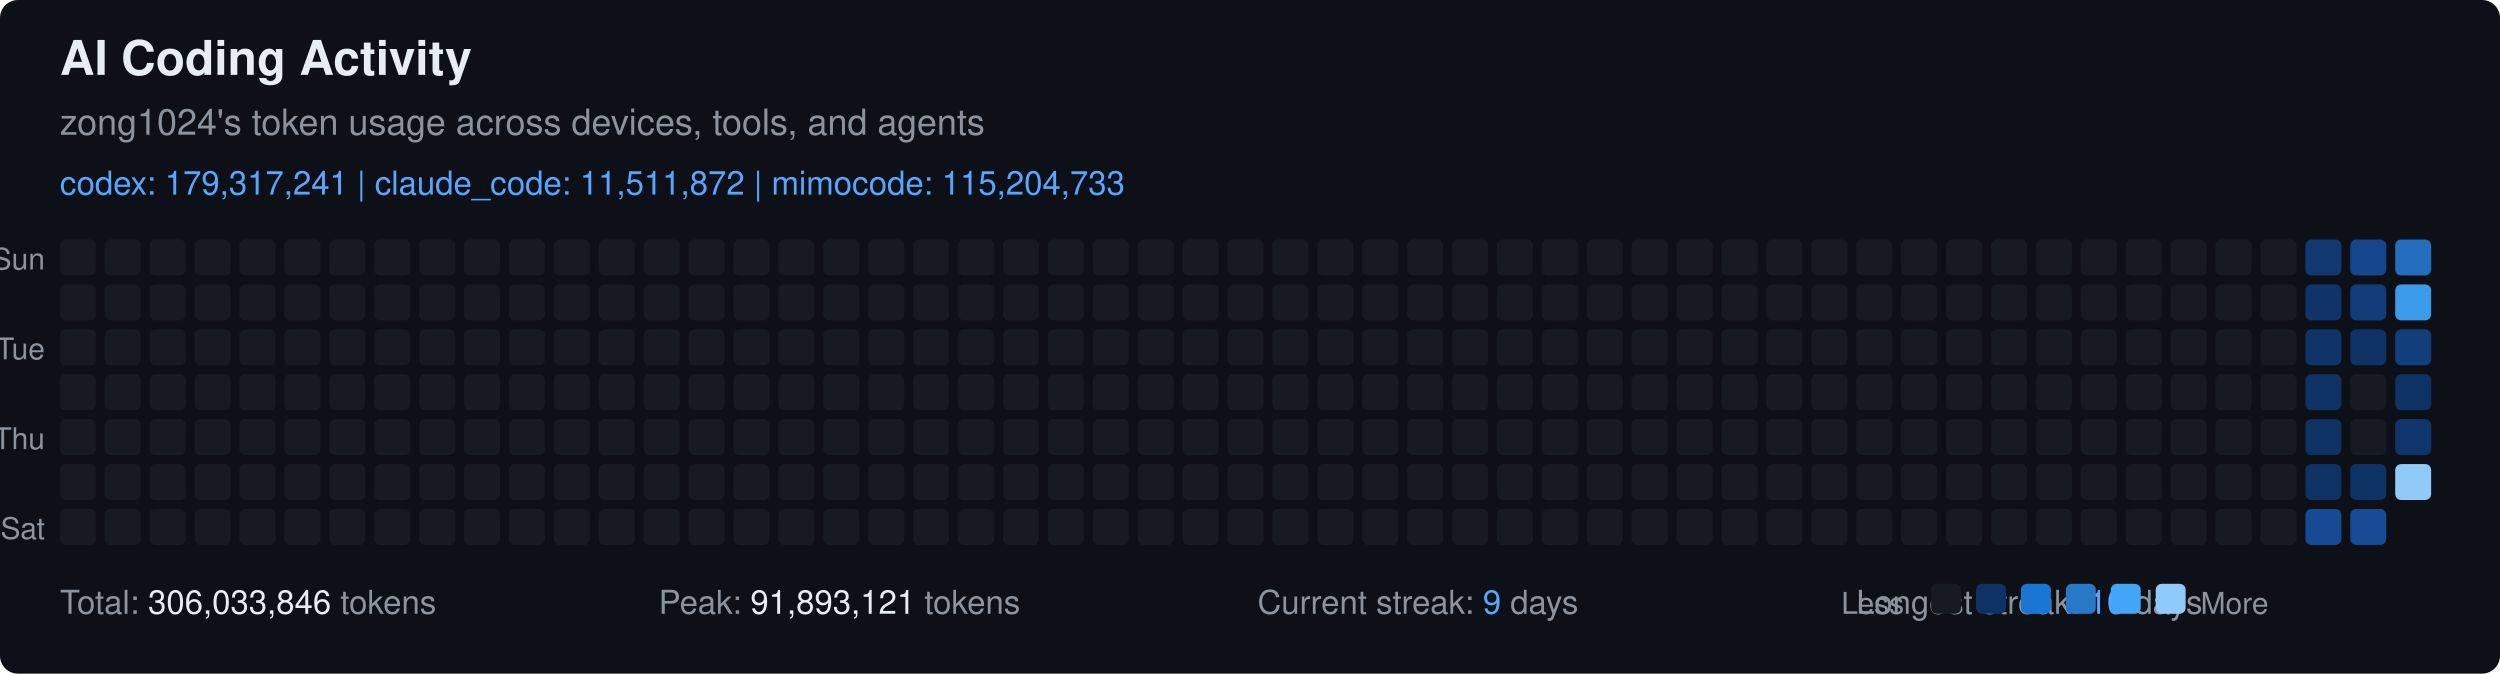
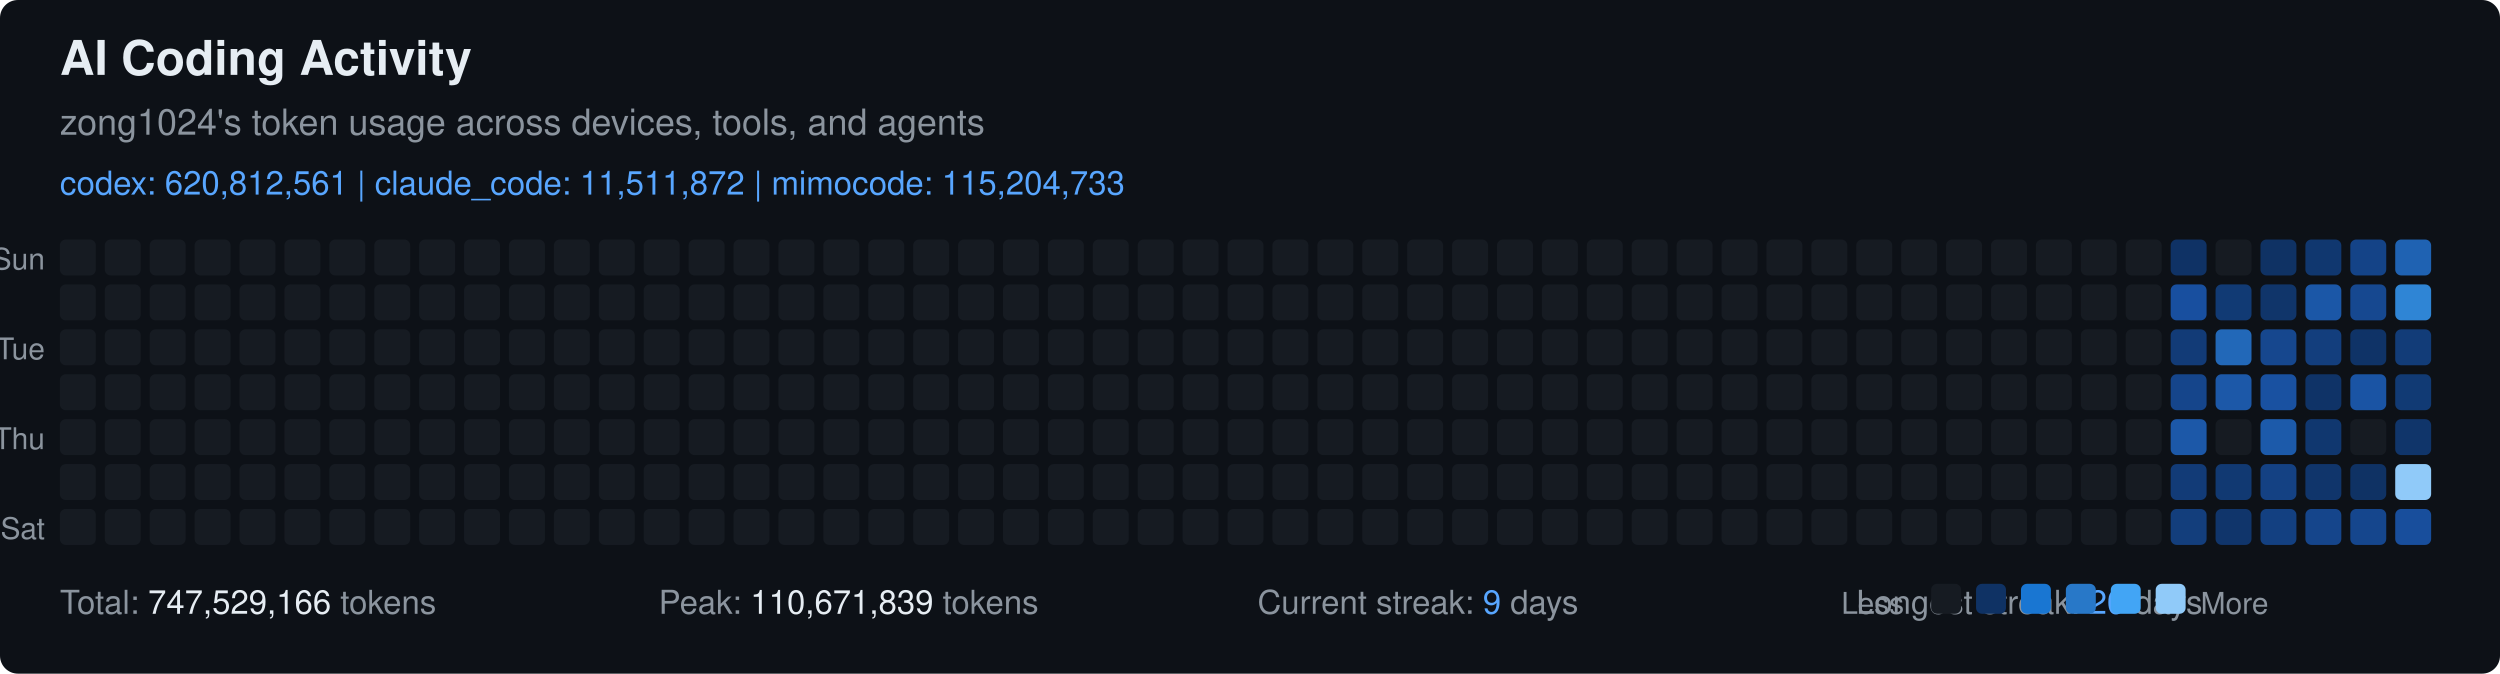
<svg xmlns="http://www.w3.org/2000/svg" width="835" height="225" viewBox="0 0 835 225" font-family="-apple-system, BlinkMacSystemFont, 'Segoe UI', Helvetica, Arial, sans-serif">
  <rect width="835" height="225" fill="#0d1117" rx="6" ry="6" />
  <text x="20" y="25" fill="#e6edf3" font-size="16" font-weight="600">
    AI Coding Activity
  </text>
  <text x="20" y="45" fill="#8b949e" font-size="12">
    zong1024's token usage across devices, tools, and agents
  </text>
  <text x="20" y="65" fill="#58a6ff" font-size="11">
-     codex: 179,317,241 | claude_code: 11,511,872 | mimocode: 115,204,733
+     codex: 620,812,561 | claude_code: 11,511,872 | mimocode: 115,204,733
  </text>
  <text x="15" y="90" fill="#8b949e" font-size="10" text-anchor="end">Sun</text>
  <text x="15" y="120" fill="#8b949e" font-size="10" text-anchor="end">Tue</text>
  <text x="15" y="150" fill="#8b949e" font-size="10" text-anchor="end">Thu</text>
  <text x="15" y="180" fill="#8b949e" font-size="10" text-anchor="end">Sat</text>
  <rect x="20" y="80" width="12" height="12" fill="#161b22" rx="2" ry="2" />
  <rect x="20" y="95" width="12" height="12" fill="#161b22" rx="2" ry="2" />
  <rect x="20" y="110" width="12" height="12" fill="#161b22" rx="2" ry="2" />
  <rect x="20" y="125" width="12" height="12" fill="#161b22" rx="2" ry="2" />
  <rect x="20" y="140" width="12" height="12" fill="#161b22" rx="2" ry="2" />
  <rect x="20" y="155" width="12" height="12" fill="#161b22" rx="2" ry="2" />
  <rect x="20" y="170" width="12" height="12" fill="#161b22" rx="2" ry="2" />
  <rect x="35" y="80" width="12" height="12" fill="#161b22" rx="2" ry="2" />
  <rect x="35" y="95" width="12" height="12" fill="#161b22" rx="2" ry="2" />
  <rect x="35" y="110" width="12" height="12" fill="#161b22" rx="2" ry="2" />
  <rect x="35" y="125" width="12" height="12" fill="#161b22" rx="2" ry="2" />
  <rect x="35" y="140" width="12" height="12" fill="#161b22" rx="2" ry="2" />
  <rect x="35" y="155" width="12" height="12" fill="#161b22" rx="2" ry="2" />
  <rect x="35" y="170" width="12" height="12" fill="#161b22" rx="2" ry="2" />
  <rect x="50" y="80" width="12" height="12" fill="#161b22" rx="2" ry="2" />
  <rect x="50" y="95" width="12" height="12" fill="#161b22" rx="2" ry="2" />
  <rect x="50" y="110" width="12" height="12" fill="#161b22" rx="2" ry="2" />
  <rect x="50" y="125" width="12" height="12" fill="#161b22" rx="2" ry="2" />
  <rect x="50" y="140" width="12" height="12" fill="#161b22" rx="2" ry="2" />
  <rect x="50" y="155" width="12" height="12" fill="#161b22" rx="2" ry="2" />
  <rect x="50" y="170" width="12" height="12" fill="#161b22" rx="2" ry="2" />
  <rect x="65" y="80" width="12" height="12" fill="#161b22" rx="2" ry="2" />
  <rect x="65" y="95" width="12" height="12" fill="#161b22" rx="2" ry="2" />
  <rect x="65" y="110" width="12" height="12" fill="#161b22" rx="2" ry="2" />
  <rect x="65" y="125" width="12" height="12" fill="#161b22" rx="2" ry="2" />
  <rect x="65" y="140" width="12" height="12" fill="#161b22" rx="2" ry="2" />
  <rect x="65" y="155" width="12" height="12" fill="#161b22" rx="2" ry="2" />
  <rect x="65" y="170" width="12" height="12" fill="#161b22" rx="2" ry="2" />
  <rect x="80" y="80" width="12" height="12" fill="#161b22" rx="2" ry="2" />
  <rect x="80" y="95" width="12" height="12" fill="#161b22" rx="2" ry="2" />
  <rect x="80" y="110" width="12" height="12" fill="#161b22" rx="2" ry="2" />
  <rect x="80" y="125" width="12" height="12" fill="#161b22" rx="2" ry="2" />
  <rect x="80" y="140" width="12" height="12" fill="#161b22" rx="2" ry="2" />
  <rect x="80" y="155" width="12" height="12" fill="#161b22" rx="2" ry="2" />
  <rect x="80" y="170" width="12" height="12" fill="#161b22" rx="2" ry="2" />
  <rect x="95" y="80" width="12" height="12" fill="#161b22" rx="2" ry="2" />
  <rect x="95" y="95" width="12" height="12" fill="#161b22" rx="2" ry="2" />
  <rect x="95" y="110" width="12" height="12" fill="#161b22" rx="2" ry="2" />
  <rect x="95" y="125" width="12" height="12" fill="#161b22" rx="2" ry="2" />
  <rect x="95" y="140" width="12" height="12" fill="#161b22" rx="2" ry="2" />
  <rect x="95" y="155" width="12" height="12" fill="#161b22" rx="2" ry="2" />
  <rect x="95" y="170" width="12" height="12" fill="#161b22" rx="2" ry="2" />
  <rect x="110" y="80" width="12" height="12" fill="#161b22" rx="2" ry="2" />
  <rect x="110" y="95" width="12" height="12" fill="#161b22" rx="2" ry="2" />
  <rect x="110" y="110" width="12" height="12" fill="#161b22" rx="2" ry="2" />
  <rect x="110" y="125" width="12" height="12" fill="#161b22" rx="2" ry="2" />
  <rect x="110" y="140" width="12" height="12" fill="#161b22" rx="2" ry="2" />
  <rect x="110" y="155" width="12" height="12" fill="#161b22" rx="2" ry="2" />
  <rect x="110" y="170" width="12" height="12" fill="#161b22" rx="2" ry="2" />
  <rect x="125" y="80" width="12" height="12" fill="#161b22" rx="2" ry="2" />
  <rect x="125" y="95" width="12" height="12" fill="#161b22" rx="2" ry="2" />
  <rect x="125" y="110" width="12" height="12" fill="#161b22" rx="2" ry="2" />
  <rect x="125" y="125" width="12" height="12" fill="#161b22" rx="2" ry="2" />
  <rect x="125" y="140" width="12" height="12" fill="#161b22" rx="2" ry="2" />
  <rect x="125" y="155" width="12" height="12" fill="#161b22" rx="2" ry="2" />
  <rect x="125" y="170" width="12" height="12" fill="#161b22" rx="2" ry="2" />
  <rect x="140" y="80" width="12" height="12" fill="#161b22" rx="2" ry="2" />
  <rect x="140" y="95" width="12" height="12" fill="#161b22" rx="2" ry="2" />
  <rect x="140" y="110" width="12" height="12" fill="#161b22" rx="2" ry="2" />
  <rect x="140" y="125" width="12" height="12" fill="#161b22" rx="2" ry="2" />
  <rect x="140" y="140" width="12" height="12" fill="#161b22" rx="2" ry="2" />
  <rect x="140" y="155" width="12" height="12" fill="#161b22" rx="2" ry="2" />
  <rect x="140" y="170" width="12" height="12" fill="#161b22" rx="2" ry="2" />
  <rect x="155" y="80" width="12" height="12" fill="#161b22" rx="2" ry="2" />
  <rect x="155" y="95" width="12" height="12" fill="#161b22" rx="2" ry="2" />
  <rect x="155" y="110" width="12" height="12" fill="#161b22" rx="2" ry="2" />
  <rect x="155" y="125" width="12" height="12" fill="#161b22" rx="2" ry="2" />
  <rect x="155" y="140" width="12" height="12" fill="#161b22" rx="2" ry="2" />
  <rect x="155" y="155" width="12" height="12" fill="#161b22" rx="2" ry="2" />
  <rect x="155" y="170" width="12" height="12" fill="#161b22" rx="2" ry="2" />
  <rect x="170" y="80" width="12" height="12" fill="#161b22" rx="2" ry="2" />
  <rect x="170" y="95" width="12" height="12" fill="#161b22" rx="2" ry="2" />
  <rect x="170" y="110" width="12" height="12" fill="#161b22" rx="2" ry="2" />
  <rect x="170" y="125" width="12" height="12" fill="#161b22" rx="2" ry="2" />
  <rect x="170" y="140" width="12" height="12" fill="#161b22" rx="2" ry="2" />
  <rect x="170" y="155" width="12" height="12" fill="#161b22" rx="2" ry="2" />
  <rect x="170" y="170" width="12" height="12" fill="#161b22" rx="2" ry="2" />
  <rect x="185" y="80" width="12" height="12" fill="#161b22" rx="2" ry="2" />
  <rect x="185" y="95" width="12" height="12" fill="#161b22" rx="2" ry="2" />
  <rect x="185" y="110" width="12" height="12" fill="#161b22" rx="2" ry="2" />
  <rect x="185" y="125" width="12" height="12" fill="#161b22" rx="2" ry="2" />
  <rect x="185" y="140" width="12" height="12" fill="#161b22" rx="2" ry="2" />
  <rect x="185" y="155" width="12" height="12" fill="#161b22" rx="2" ry="2" />
  <rect x="185" y="170" width="12" height="12" fill="#161b22" rx="2" ry="2" />
  <rect x="200" y="80" width="12" height="12" fill="#161b22" rx="2" ry="2" />
  <rect x="200" y="95" width="12" height="12" fill="#161b22" rx="2" ry="2" />
  <rect x="200" y="110" width="12" height="12" fill="#161b22" rx="2" ry="2" />
  <rect x="200" y="125" width="12" height="12" fill="#161b22" rx="2" ry="2" />
  <rect x="200" y="140" width="12" height="12" fill="#161b22" rx="2" ry="2" />
  <rect x="200" y="155" width="12" height="12" fill="#161b22" rx="2" ry="2" />
  <rect x="200" y="170" width="12" height="12" fill="#161b22" rx="2" ry="2" />
  <rect x="215" y="80" width="12" height="12" fill="#161b22" rx="2" ry="2" />
  <rect x="215" y="95" width="12" height="12" fill="#161b22" rx="2" ry="2" />
  <rect x="215" y="110" width="12" height="12" fill="#161b22" rx="2" ry="2" />
  <rect x="215" y="125" width="12" height="12" fill="#161b22" rx="2" ry="2" />
  <rect x="215" y="140" width="12" height="12" fill="#161b22" rx="2" ry="2" />
  <rect x="215" y="155" width="12" height="12" fill="#161b22" rx="2" ry="2" />
  <rect x="215" y="170" width="12" height="12" fill="#161b22" rx="2" ry="2" />
  <rect x="230" y="80" width="12" height="12" fill="#161b22" rx="2" ry="2" />
  <rect x="230" y="95" width="12" height="12" fill="#161b22" rx="2" ry="2" />
  <rect x="230" y="110" width="12" height="12" fill="#161b22" rx="2" ry="2" />
  <rect x="230" y="125" width="12" height="12" fill="#161b22" rx="2" ry="2" />
  <rect x="230" y="140" width="12" height="12" fill="#161b22" rx="2" ry="2" />
  <rect x="230" y="155" width="12" height="12" fill="#161b22" rx="2" ry="2" />
  <rect x="230" y="170" width="12" height="12" fill="#161b22" rx="2" ry="2" />
  <rect x="245" y="80" width="12" height="12" fill="#161b22" rx="2" ry="2" />
  <rect x="245" y="95" width="12" height="12" fill="#161b22" rx="2" ry="2" />
  <rect x="245" y="110" width="12" height="12" fill="#161b22" rx="2" ry="2" />
  <rect x="245" y="125" width="12" height="12" fill="#161b22" rx="2" ry="2" />
  <rect x="245" y="140" width="12" height="12" fill="#161b22" rx="2" ry="2" />
  <rect x="245" y="155" width="12" height="12" fill="#161b22" rx="2" ry="2" />
  <rect x="245" y="170" width="12" height="12" fill="#161b22" rx="2" ry="2" />
  <rect x="260" y="80" width="12" height="12" fill="#161b22" rx="2" ry="2" />
  <rect x="260" y="95" width="12" height="12" fill="#161b22" rx="2" ry="2" />
  <rect x="260" y="110" width="12" height="12" fill="#161b22" rx="2" ry="2" />
  <rect x="260" y="125" width="12" height="12" fill="#161b22" rx="2" ry="2" />
  <rect x="260" y="140" width="12" height="12" fill="#161b22" rx="2" ry="2" />
  <rect x="260" y="155" width="12" height="12" fill="#161b22" rx="2" ry="2" />
  <rect x="260" y="170" width="12" height="12" fill="#161b22" rx="2" ry="2" />
  <rect x="275" y="80" width="12" height="12" fill="#161b22" rx="2" ry="2" />
  <rect x="275" y="95" width="12" height="12" fill="#161b22" rx="2" ry="2" />
  <rect x="275" y="110" width="12" height="12" fill="#161b22" rx="2" ry="2" />
  <rect x="275" y="125" width="12" height="12" fill="#161b22" rx="2" ry="2" />
  <rect x="275" y="140" width="12" height="12" fill="#161b22" rx="2" ry="2" />
  <rect x="275" y="155" width="12" height="12" fill="#161b22" rx="2" ry="2" />
  <rect x="275" y="170" width="12" height="12" fill="#161b22" rx="2" ry="2" />
  <rect x="290" y="80" width="12" height="12" fill="#161b22" rx="2" ry="2" />
  <rect x="290" y="95" width="12" height="12" fill="#161b22" rx="2" ry="2" />
  <rect x="290" y="110" width="12" height="12" fill="#161b22" rx="2" ry="2" />
  <rect x="290" y="125" width="12" height="12" fill="#161b22" rx="2" ry="2" />
  <rect x="290" y="140" width="12" height="12" fill="#161b22" rx="2" ry="2" />
  <rect x="290" y="155" width="12" height="12" fill="#161b22" rx="2" ry="2" />
  <rect x="290" y="170" width="12" height="12" fill="#161b22" rx="2" ry="2" />
  <rect x="305" y="80" width="12" height="12" fill="#161b22" rx="2" ry="2" />
  <rect x="305" y="95" width="12" height="12" fill="#161b22" rx="2" ry="2" />
  <rect x="305" y="110" width="12" height="12" fill="#161b22" rx="2" ry="2" />
  <rect x="305" y="125" width="12" height="12" fill="#161b22" rx="2" ry="2" />
  <rect x="305" y="140" width="12" height="12" fill="#161b22" rx="2" ry="2" />
  <rect x="305" y="155" width="12" height="12" fill="#161b22" rx="2" ry="2" />
  <rect x="305" y="170" width="12" height="12" fill="#161b22" rx="2" ry="2" />
  <rect x="320" y="80" width="12" height="12" fill="#161b22" rx="2" ry="2" />
  <rect x="320" y="95" width="12" height="12" fill="#161b22" rx="2" ry="2" />
  <rect x="320" y="110" width="12" height="12" fill="#161b22" rx="2" ry="2" />
  <rect x="320" y="125" width="12" height="12" fill="#161b22" rx="2" ry="2" />
  <rect x="320" y="140" width="12" height="12" fill="#161b22" rx="2" ry="2" />
  <rect x="320" y="155" width="12" height="12" fill="#161b22" rx="2" ry="2" />
  <rect x="320" y="170" width="12" height="12" fill="#161b22" rx="2" ry="2" />
  <rect x="335" y="80" width="12" height="12" fill="#161b22" rx="2" ry="2" />
  <rect x="335" y="95" width="12" height="12" fill="#161b22" rx="2" ry="2" />
  <rect x="335" y="110" width="12" height="12" fill="#161b22" rx="2" ry="2" />
  <rect x="335" y="125" width="12" height="12" fill="#161b22" rx="2" ry="2" />
  <rect x="335" y="140" width="12" height="12" fill="#161b22" rx="2" ry="2" />
  <rect x="335" y="155" width="12" height="12" fill="#161b22" rx="2" ry="2" />
  <rect x="335" y="170" width="12" height="12" fill="#161b22" rx="2" ry="2" />
  <rect x="350" y="80" width="12" height="12" fill="#161b22" rx="2" ry="2" />
  <rect x="350" y="95" width="12" height="12" fill="#161b22" rx="2" ry="2" />
  <rect x="350" y="110" width="12" height="12" fill="#161b22" rx="2" ry="2" />
  <rect x="350" y="125" width="12" height="12" fill="#161b22" rx="2" ry="2" />
  <rect x="350" y="140" width="12" height="12" fill="#161b22" rx="2" ry="2" />
  <rect x="350" y="155" width="12" height="12" fill="#161b22" rx="2" ry="2" />
  <rect x="350" y="170" width="12" height="12" fill="#161b22" rx="2" ry="2" />
  <rect x="365" y="80" width="12" height="12" fill="#161b22" rx="2" ry="2" />
  <rect x="365" y="95" width="12" height="12" fill="#161b22" rx="2" ry="2" />
  <rect x="365" y="110" width="12" height="12" fill="#161b22" rx="2" ry="2" />
  <rect x="365" y="125" width="12" height="12" fill="#161b22" rx="2" ry="2" />
  <rect x="365" y="140" width="12" height="12" fill="#161b22" rx="2" ry="2" />
  <rect x="365" y="155" width="12" height="12" fill="#161b22" rx="2" ry="2" />
  <rect x="365" y="170" width="12" height="12" fill="#161b22" rx="2" ry="2" />
  <rect x="380" y="80" width="12" height="12" fill="#161b22" rx="2" ry="2" />
  <rect x="380" y="95" width="12" height="12" fill="#161b22" rx="2" ry="2" />
  <rect x="380" y="110" width="12" height="12" fill="#161b22" rx="2" ry="2" />
  <rect x="380" y="125" width="12" height="12" fill="#161b22" rx="2" ry="2" />
  <rect x="380" y="140" width="12" height="12" fill="#161b22" rx="2" ry="2" />
  <rect x="380" y="155" width="12" height="12" fill="#161b22" rx="2" ry="2" />
  <rect x="380" y="170" width="12" height="12" fill="#161b22" rx="2" ry="2" />
  <rect x="395" y="80" width="12" height="12" fill="#161b22" rx="2" ry="2" />
  <rect x="395" y="95" width="12" height="12" fill="#161b22" rx="2" ry="2" />
  <rect x="395" y="110" width="12" height="12" fill="#161b22" rx="2" ry="2" />
  <rect x="395" y="125" width="12" height="12" fill="#161b22" rx="2" ry="2" />
  <rect x="395" y="140" width="12" height="12" fill="#161b22" rx="2" ry="2" />
  <rect x="395" y="155" width="12" height="12" fill="#161b22" rx="2" ry="2" />
  <rect x="395" y="170" width="12" height="12" fill="#161b22" rx="2" ry="2" />
  <rect x="410" y="80" width="12" height="12" fill="#161b22" rx="2" ry="2" />
  <rect x="410" y="95" width="12" height="12" fill="#161b22" rx="2" ry="2" />
  <rect x="410" y="110" width="12" height="12" fill="#161b22" rx="2" ry="2" />
  <rect x="410" y="125" width="12" height="12" fill="#161b22" rx="2" ry="2" />
  <rect x="410" y="140" width="12" height="12" fill="#161b22" rx="2" ry="2" />
  <rect x="410" y="155" width="12" height="12" fill="#161b22" rx="2" ry="2" />
  <rect x="410" y="170" width="12" height="12" fill="#161b22" rx="2" ry="2" />
  <rect x="425" y="80" width="12" height="12" fill="#161b22" rx="2" ry="2" />
  <rect x="425" y="95" width="12" height="12" fill="#161b22" rx="2" ry="2" />
  <rect x="425" y="110" width="12" height="12" fill="#161b22" rx="2" ry="2" />
  <rect x="425" y="125" width="12" height="12" fill="#161b22" rx="2" ry="2" />
  <rect x="425" y="140" width="12" height="12" fill="#161b22" rx="2" ry="2" />
  <rect x="425" y="155" width="12" height="12" fill="#161b22" rx="2" ry="2" />
  <rect x="425" y="170" width="12" height="12" fill="#161b22" rx="2" ry="2" />
  <rect x="440" y="80" width="12" height="12" fill="#161b22" rx="2" ry="2" />
  <rect x="440" y="95" width="12" height="12" fill="#161b22" rx="2" ry="2" />
  <rect x="440" y="110" width="12" height="12" fill="#161b22" rx="2" ry="2" />
  <rect x="440" y="125" width="12" height="12" fill="#161b22" rx="2" ry="2" />
  <rect x="440" y="140" width="12" height="12" fill="#161b22" rx="2" ry="2" />
  <rect x="440" y="155" width="12" height="12" fill="#161b22" rx="2" ry="2" />
  <rect x="440" y="170" width="12" height="12" fill="#161b22" rx="2" ry="2" />
  <rect x="455" y="80" width="12" height="12" fill="#161b22" rx="2" ry="2" />
  <rect x="455" y="95" width="12" height="12" fill="#161b22" rx="2" ry="2" />
  <rect x="455" y="110" width="12" height="12" fill="#161b22" rx="2" ry="2" />
  <rect x="455" y="125" width="12" height="12" fill="#161b22" rx="2" ry="2" />
  <rect x="455" y="140" width="12" height="12" fill="#161b22" rx="2" ry="2" />
  <rect x="455" y="155" width="12" height="12" fill="#161b22" rx="2" ry="2" />
  <rect x="455" y="170" width="12" height="12" fill="#161b22" rx="2" ry="2" />
  <rect x="470" y="80" width="12" height="12" fill="#161b22" rx="2" ry="2" />
  <rect x="470" y="95" width="12" height="12" fill="#161b22" rx="2" ry="2" />
  <rect x="470" y="110" width="12" height="12" fill="#161b22" rx="2" ry="2" />
  <rect x="470" y="125" width="12" height="12" fill="#161b22" rx="2" ry="2" />
  <rect x="470" y="140" width="12" height="12" fill="#161b22" rx="2" ry="2" />
  <rect x="470" y="155" width="12" height="12" fill="#161b22" rx="2" ry="2" />
  <rect x="470" y="170" width="12" height="12" fill="#161b22" rx="2" ry="2" />
  <rect x="485" y="80" width="12" height="12" fill="#161b22" rx="2" ry="2" />
  <rect x="485" y="95" width="12" height="12" fill="#161b22" rx="2" ry="2" />
  <rect x="485" y="110" width="12" height="12" fill="#161b22" rx="2" ry="2" />
  <rect x="485" y="125" width="12" height="12" fill="#161b22" rx="2" ry="2" />
  <rect x="485" y="140" width="12" height="12" fill="#161b22" rx="2" ry="2" />
  <rect x="485" y="155" width="12" height="12" fill="#161b22" rx="2" ry="2" />
  <rect x="485" y="170" width="12" height="12" fill="#161b22" rx="2" ry="2" />
  <rect x="500" y="80" width="12" height="12" fill="#161b22" rx="2" ry="2" />
  <rect x="500" y="95" width="12" height="12" fill="#161b22" rx="2" ry="2" />
  <rect x="500" y="110" width="12" height="12" fill="#161b22" rx="2" ry="2" />
  <rect x="500" y="125" width="12" height="12" fill="#161b22" rx="2" ry="2" />
  <rect x="500" y="140" width="12" height="12" fill="#161b22" rx="2" ry="2" />
  <rect x="500" y="155" width="12" height="12" fill="#161b22" rx="2" ry="2" />
  <rect x="500" y="170" width="12" height="12" fill="#161b22" rx="2" ry="2" />
  <rect x="515" y="80" width="12" height="12" fill="#161b22" rx="2" ry="2" />
  <rect x="515" y="95" width="12" height="12" fill="#161b22" rx="2" ry="2" />
  <rect x="515" y="110" width="12" height="12" fill="#161b22" rx="2" ry="2" />
  <rect x="515" y="125" width="12" height="12" fill="#161b22" rx="2" ry="2" />
  <rect x="515" y="140" width="12" height="12" fill="#161b22" rx="2" ry="2" />
  <rect x="515" y="155" width="12" height="12" fill="#161b22" rx="2" ry="2" />
  <rect x="515" y="170" width="12" height="12" fill="#161b22" rx="2" ry="2" />
  <rect x="530" y="80" width="12" height="12" fill="#161b22" rx="2" ry="2" />
  <rect x="530" y="95" width="12" height="12" fill="#161b22" rx="2" ry="2" />
  <rect x="530" y="110" width="12" height="12" fill="#161b22" rx="2" ry="2" />
  <rect x="530" y="125" width="12" height="12" fill="#161b22" rx="2" ry="2" />
  <rect x="530" y="140" width="12" height="12" fill="#161b22" rx="2" ry="2" />
  <rect x="530" y="155" width="12" height="12" fill="#161b22" rx="2" ry="2" />
  <rect x="530" y="170" width="12" height="12" fill="#161b22" rx="2" ry="2" />
  <rect x="545" y="80" width="12" height="12" fill="#161b22" rx="2" ry="2" />
  <rect x="545" y="95" width="12" height="12" fill="#161b22" rx="2" ry="2" />
  <rect x="545" y="110" width="12" height="12" fill="#161b22" rx="2" ry="2" />
  <rect x="545" y="125" width="12" height="12" fill="#161b22" rx="2" ry="2" />
  <rect x="545" y="140" width="12" height="12" fill="#161b22" rx="2" ry="2" />
  <rect x="545" y="155" width="12" height="12" fill="#161b22" rx="2" ry="2" />
  <rect x="545" y="170" width="12" height="12" fill="#161b22" rx="2" ry="2" />
  <rect x="560" y="80" width="12" height="12" fill="#161b22" rx="2" ry="2" />
  <rect x="560" y="95" width="12" height="12" fill="#161b22" rx="2" ry="2" />
  <rect x="560" y="110" width="12" height="12" fill="#161b22" rx="2" ry="2" />
  <rect x="560" y="125" width="12" height="12" fill="#161b22" rx="2" ry="2" />
  <rect x="560" y="140" width="12" height="12" fill="#161b22" rx="2" ry="2" />
  <rect x="560" y="155" width="12" height="12" fill="#161b22" rx="2" ry="2" />
  <rect x="560" y="170" width="12" height="12" fill="#161b22" rx="2" ry="2" />
  <rect x="575" y="80" width="12" height="12" fill="#161b22" rx="2" ry="2" />
  <rect x="575" y="95" width="12" height="12" fill="#161b22" rx="2" ry="2" />
  <rect x="575" y="110" width="12" height="12" fill="#161b22" rx="2" ry="2" />
  <rect x="575" y="125" width="12" height="12" fill="#161b22" rx="2" ry="2" />
  <rect x="575" y="140" width="12" height="12" fill="#161b22" rx="2" ry="2" />
  <rect x="575" y="155" width="12" height="12" fill="#161b22" rx="2" ry="2" />
  <rect x="575" y="170" width="12" height="12" fill="#161b22" rx="2" ry="2" />
  <rect x="590" y="80" width="12" height="12" fill="#161b22" rx="2" ry="2" />
  <rect x="590" y="95" width="12" height="12" fill="#161b22" rx="2" ry="2" />
  <rect x="590" y="110" width="12" height="12" fill="#161b22" rx="2" ry="2" />
  <rect x="590" y="125" width="12" height="12" fill="#161b22" rx="2" ry="2" />
  <rect x="590" y="140" width="12" height="12" fill="#161b22" rx="2" ry="2" />
  <rect x="590" y="155" width="12" height="12" fill="#161b22" rx="2" ry="2" />
  <rect x="590" y="170" width="12" height="12" fill="#161b22" rx="2" ry="2" />
  <rect x="605" y="80" width="12" height="12" fill="#161b22" rx="2" ry="2" />
  <rect x="605" y="95" width="12" height="12" fill="#161b22" rx="2" ry="2" />
  <rect x="605" y="110" width="12" height="12" fill="#161b22" rx="2" ry="2" />
  <rect x="605" y="125" width="12" height="12" fill="#161b22" rx="2" ry="2" />
  <rect x="605" y="140" width="12" height="12" fill="#161b22" rx="2" ry="2" />
  <rect x="605" y="155" width="12" height="12" fill="#161b22" rx="2" ry="2" />
  <rect x="605" y="170" width="12" height="12" fill="#161b22" rx="2" ry="2" />
  <rect x="620" y="80" width="12" height="12" fill="#161b22" rx="2" ry="2" />
  <rect x="620" y="95" width="12" height="12" fill="#161b22" rx="2" ry="2" />
  <rect x="620" y="110" width="12" height="12" fill="#161b22" rx="2" ry="2" />
  <rect x="620" y="125" width="12" height="12" fill="#161b22" rx="2" ry="2" />
  <rect x="620" y="140" width="12" height="12" fill="#161b22" rx="2" ry="2" />
  <rect x="620" y="155" width="12" height="12" fill="#161b22" rx="2" ry="2" />
  <rect x="620" y="170" width="12" height="12" fill="#161b22" rx="2" ry="2" />
  <rect x="635" y="80" width="12" height="12" fill="#161b22" rx="2" ry="2" />
  <rect x="635" y="95" width="12" height="12" fill="#161b22" rx="2" ry="2" />
  <rect x="635" y="110" width="12" height="12" fill="#161b22" rx="2" ry="2" />
  <rect x="635" y="125" width="12" height="12" fill="#161b22" rx="2" ry="2" />
  <rect x="635" y="140" width="12" height="12" fill="#161b22" rx="2" ry="2" />
  <rect x="635" y="155" width="12" height="12" fill="#161b22" rx="2" ry="2" />
  <rect x="635" y="170" width="12" height="12" fill="#161b22" rx="2" ry="2" />
  <rect x="650" y="80" width="12" height="12" fill="#161b22" rx="2" ry="2" />
  <rect x="650" y="95" width="12" height="12" fill="#161b22" rx="2" ry="2" />
  <rect x="650" y="110" width="12" height="12" fill="#161b22" rx="2" ry="2" />
  <rect x="650" y="125" width="12" height="12" fill="#161b22" rx="2" ry="2" />
  <rect x="650" y="140" width="12" height="12" fill="#161b22" rx="2" ry="2" />
  <rect x="650" y="155" width="12" height="12" fill="#161b22" rx="2" ry="2" />
  <rect x="650" y="170" width="12" height="12" fill="#161b22" rx="2" ry="2" />
  <rect x="665" y="80" width="12" height="12" fill="#161b22" rx="2" ry="2" />
  <rect x="665" y="95" width="12" height="12" fill="#161b22" rx="2" ry="2" />
  <rect x="665" y="110" width="12" height="12" fill="#161b22" rx="2" ry="2" />
  <rect x="665" y="125" width="12" height="12" fill="#161b22" rx="2" ry="2" />
  <rect x="665" y="140" width="12" height="12" fill="#161b22" rx="2" ry="2" />
  <rect x="665" y="155" width="12" height="12" fill="#161b22" rx="2" ry="2" />
  <rect x="665" y="170" width="12" height="12" fill="#161b22" rx="2" ry="2" />
  <rect x="680" y="80" width="12" height="12" fill="#161b22" rx="2" ry="2" />
  <rect x="680" y="95" width="12" height="12" fill="#161b22" rx="2" ry="2" />
  <rect x="680" y="110" width="12" height="12" fill="#161b22" rx="2" ry="2" />
  <rect x="680" y="125" width="12" height="12" fill="#161b22" rx="2" ry="2" />
  <rect x="680" y="140" width="12" height="12" fill="#161b22" rx="2" ry="2" />
  <rect x="680" y="155" width="12" height="12" fill="#161b22" rx="2" ry="2" />
  <rect x="680" y="170" width="12" height="12" fill="#161b22" rx="2" ry="2" />
  <rect x="695" y="80" width="12" height="12" fill="#161b22" rx="2" ry="2" />
  <rect x="695" y="95" width="12" height="12" fill="#161b22" rx="2" ry="2" />
  <rect x="695" y="110" width="12" height="12" fill="#161b22" rx="2" ry="2" />
  <rect x="695" y="125" width="12" height="12" fill="#161b22" rx="2" ry="2" />
  <rect x="695" y="140" width="12" height="12" fill="#161b22" rx="2" ry="2" />
  <rect x="695" y="155" width="12" height="12" fill="#161b22" rx="2" ry="2" />
  <rect x="695" y="170" width="12" height="12" fill="#161b22" rx="2" ry="2" />
  <rect x="710" y="80" width="12" height="12" fill="#161b22" rx="2" ry="2" />
  <rect x="710" y="95" width="12" height="12" fill="#161b22" rx="2" ry="2" />
  <rect x="710" y="110" width="12" height="12" fill="#161b22" rx="2" ry="2" />
  <rect x="710" y="125" width="12" height="12" fill="#161b22" rx="2" ry="2" />
  <rect x="710" y="140" width="12" height="12" fill="#161b22" rx="2" ry="2" />
  <rect x="710" y="155" width="12" height="12" fill="#161b22" rx="2" ry="2" />
  <rect x="710" y="170" width="12" height="12" fill="#161b22" rx="2" ry="2" />
-   <rect x="725" y="80" width="12" height="12" fill="#161b22" rx="2" ry="2" />
-   <rect x="725" y="95" width="12" height="12" fill="#161b22" rx="2" ry="2" />
-   <rect x="725" y="110" width="12" height="12" fill="#161b22" rx="2" ry="2" />
-   <rect x="725" y="125" width="12" height="12" fill="#161b22" rx="2" ry="2" />
-   <rect x="725" y="140" width="12" height="12" fill="#161b22" rx="2" ry="2" />
-   <rect x="725" y="155" width="12" height="12" fill="#161b22" rx="2" ry="2" />
-   <rect x="725" y="170" width="12" height="12" fill="#161b22" rx="2" ry="2" />
+   <rect x="725" y="80" width="12" height="12" fill="#0f3265" rx="2" ry="2" />
+   <rect x="725" y="95" width="12" height="12" fill="#184f9f" rx="2" ry="2" />
+   <rect x="725" y="110" width="12" height="12" fill="#123b77" rx="2" ry="2" />
+   <rect x="725" y="125" width="12" height="12" fill="#15458b" rx="2" ry="2" />
+   <rect x="725" y="140" width="12" height="12" fill="#1c58a8" rx="2" ry="2" />
+   <rect x="725" y="155" width="12" height="12" fill="#123b77" rx="2" ry="2" />
+   <rect x="725" y="170" width="12" height="12" fill="#133e7c" rx="2" ry="2" />
  <rect x="740" y="80" width="12" height="12" fill="#161b22" rx="2" ry="2" />
-   <rect x="740" y="95" width="12" height="12" fill="#161b22" rx="2" ry="2" />
-   <rect x="740" y="110" width="12" height="12" fill="#161b22" rx="2" ry="2" />
-   <rect x="740" y="125" width="12" height="12" fill="#161b22" rx="2" ry="2" />
+   <rect x="740" y="95" width="12" height="12" fill="#113a74" rx="2" ry="2" />
+   <rect x="740" y="110" width="12" height="12" fill="#2268b8" rx="2" ry="2" />
+   <rect x="740" y="125" width="12" height="12" fill="#1c58a8" rx="2" ry="2" />
  <rect x="740" y="140" width="12" height="12" fill="#161b22" rx="2" ry="2" />
-   <rect x="740" y="155" width="12" height="12" fill="#161b22" rx="2" ry="2" />
-   <rect x="740" y="170" width="12" height="12" fill="#161b22" rx="2" ry="2" />
-   <rect x="755" y="80" width="12" height="12" fill="#161b22" rx="2" ry="2" />
-   <rect x="755" y="95" width="12" height="12" fill="#161b22" rx="2" ry="2" />
-   <rect x="755" y="110" width="12" height="12" fill="#161b22" rx="2" ry="2" />
-   <rect x="755" y="125" width="12" height="12" fill="#161b22" rx="2" ry="2" />
-   <rect x="755" y="140" width="12" height="12" fill="#161b22" rx="2" ry="2" />
-   <rect x="755" y="155" width="12" height="12" fill="#161b22" rx="2" ry="2" />
-   <rect x="755" y="170" width="12" height="12" fill="#161b22" rx="2" ry="2" />
-   <rect x="770" y="80" width="12" height="12" fill="#113871" rx="2" ry="2" />
-   <rect x="770" y="95" width="12" height="12" fill="#0f3469" rx="2" ry="2" />
-   <rect x="770" y="110" width="12" height="12" fill="#0f3468" rx="2" ry="2" />
-   <rect x="770" y="125" width="12" height="12" fill="#0f3265" rx="2" ry="2" />
-   <rect x="770" y="140" width="12" height="12" fill="#0f3264" rx="2" ry="2" />
-   <rect x="770" y="155" width="12" height="12" fill="#0f3264" rx="2" ry="2" />
-   <rect x="770" y="170" width="12" height="12" fill="#174a94" rx="2" ry="2" />
-   <rect x="785" y="80" width="12" height="12" fill="#15458a" rx="2" ry="2" />
-   <rect x="785" y="95" width="12" height="12" fill="#123d7a" rx="2" ry="2" />
-   <rect x="785" y="110" width="12" height="12" fill="#0f3265" rx="2" ry="2" />
-   <rect x="785" y="125" width="12" height="12" fill="#161b22" rx="2" ry="2" />
+   <rect x="740" y="155" width="12" height="12" fill="#113972" rx="2" ry="2" />
+   <rect x="740" y="170" width="12" height="12" fill="#10356b" rx="2" ry="2" />
+   <rect x="755" y="80" width="12" height="12" fill="#0f3264" rx="2" ry="2" />
+   <rect x="755" y="95" width="12" height="12" fill="#10356a" rx="2" ry="2" />
+   <rect x="755" y="110" width="12" height="12" fill="#16478e" rx="2" ry="2" />
+   <rect x="755" y="125" width="12" height="12" fill="#1951a1" rx="2" ry="2" />
+   <rect x="755" y="140" width="12" height="12" fill="#1c5aaa" rx="2" ry="2" />
+   <rect x="755" y="155" width="12" height="12" fill="#144183" rx="2" ry="2" />
+   <rect x="755" y="170" width="12" height="12" fill="#134081" rx="2" ry="2" />
+   <rect x="770" y="80" width="12" height="12" fill="#10376f" rx="2" ry="2" />
+   <rect x="770" y="95" width="12" height="12" fill="#1b57a7" rx="2" ry="2" />
+   <rect x="770" y="110" width="12" height="12" fill="#133e7d" rx="2" ry="2" />
+   <rect x="770" y="125" width="12" height="12" fill="#0f3367" rx="2" ry="2" />
+   <rect x="770" y="140" width="12" height="12" fill="#10376f" rx="2" ry="2" />
+   <rect x="770" y="155" width="12" height="12" fill="#10356b" rx="2" ry="2" />
+   <rect x="770" y="170" width="12" height="12" fill="#15458b" rx="2" ry="2" />
+   <rect x="785" y="80" width="12" height="12" fill="#144387" rx="2" ry="2" />
+   <rect x="785" y="95" width="12" height="12" fill="#164890" rx="2" ry="2" />
+   <rect x="785" y="110" width="12" height="12" fill="#0f3367" rx="2" ry="2" />
+   <rect x="785" y="125" width="12" height="12" fill="#1a54a4" rx="2" ry="2" />
  <rect x="785" y="140" width="12" height="12" fill="#161b22" rx="2" ry="2" />
-   <rect x="785" y="155" width="12" height="12" fill="#0f3265" rx="2" ry="2" />
-   <rect x="785" y="170" width="12" height="12" fill="#174b96" rx="2" ry="2" />
-   <rect x="800" y="80" width="12" height="12" fill="#246ebe" rx="2" ry="2" />
-   <rect x="800" y="95" width="12" height="12" fill="#3b9aea" rx="2" ry="2" />
-   <rect x="800" y="110" width="12" height="12" fill="#133e7c" rx="2" ry="2" />
-   <rect x="800" y="125" width="12" height="12" fill="#0f3264" rx="2" ry="2" />
-   <rect x="800" y="140" width="12" height="12" fill="#10356b" rx="2" ry="2" />
+   <rect x="785" y="155" width="12" height="12" fill="#0f3264" rx="2" ry="2" />
+   <rect x="785" y="170" width="12" height="12" fill="#15468d" rx="2" ry="2" />
+   <rect x="800" y="80" width="12" height="12" fill="#1f62b2" rx="2" ry="2" />
+   <rect x="800" y="95" width="12" height="12" fill="#2f85d5" rx="2" ry="2" />
+   <rect x="800" y="110" width="12" height="12" fill="#123c78" rx="2" ry="2" />
+   <rect x="800" y="125" width="12" height="12" fill="#113a74" rx="2" ry="2" />
+   <rect x="800" y="140" width="12" height="12" fill="#10356a" rx="2" ry="2" />
  <rect x="800" y="155" width="12" height="12" fill="#90caf9" rx="2" ry="2" />
+   <rect x="800" y="170" width="12" height="12" fill="#184e9c" rx="2" ry="2" />
  <text x="20" y="205" fill="#8b949e" font-size="11">
-     Total: <tspan fill="#e6edf3">306,033,846</tspan> tokens
+     Total: <tspan fill="#e6edf3">747,529,166</tspan> tokens
  </text>
  <text x="220" y="205" fill="#8b949e" font-size="11">
-     Peak: <tspan fill="#e6edf3">91,893,121</tspan> tokens
+     Peak: <tspan fill="#e6edf3">110,671,839</tspan> tokens
  </text>
  <text x="420" y="205" fill="#8b949e" font-size="11">
    Current streak: <tspan fill="#58a6ff">9</tspan> days
  </text>
  <text x="620" y="205" fill="#8b949e" font-size="11">
-     Longest streak: <tspan fill="#58a6ff">10</tspan> days
+     Longest streak: <tspan fill="#58a6ff">20</tspan> days
  </text>
  <text x="615" y="205" fill="#8b949e" font-size="10">
    Less
  </text>
  <rect x="645" y="195" width="10" height="10" fill="#161b22" rx="2" ry="2" />
  <rect x="660" y="195" width="10" height="10" fill="#0f3264" rx="2" ry="2" />
  <rect x="675" y="195" width="10" height="10" fill="#1976d2" rx="2" ry="2" />
  <rect x="690" y="195" width="10" height="10" fill="#2878c8" rx="2" ry="2" />
  <rect x="705" y="195" width="10" height="10" fill="#42a5f5" rx="2" ry="2" />
  <rect x="720" y="195" width="10" height="10" fill="#90caf9" rx="2" ry="2" />
  <text x="735" y="205" fill="#8b949e" font-size="10">
    More
  </text>
</svg>
